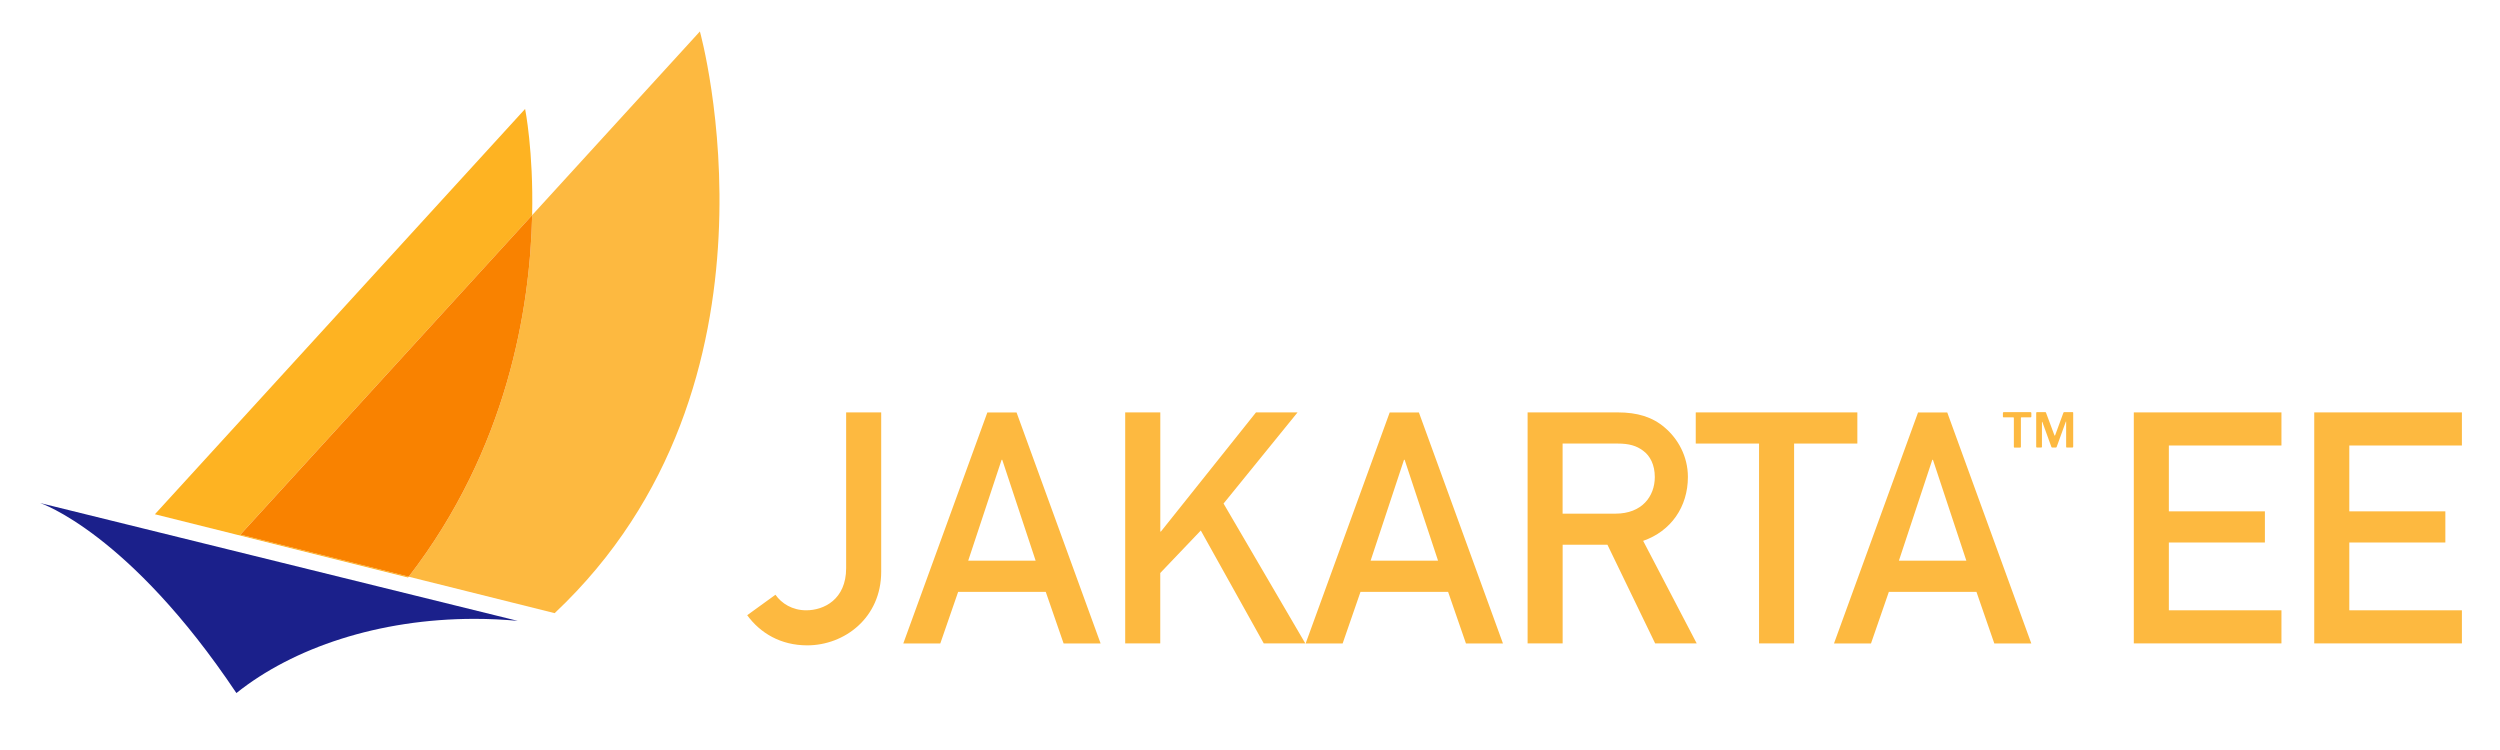
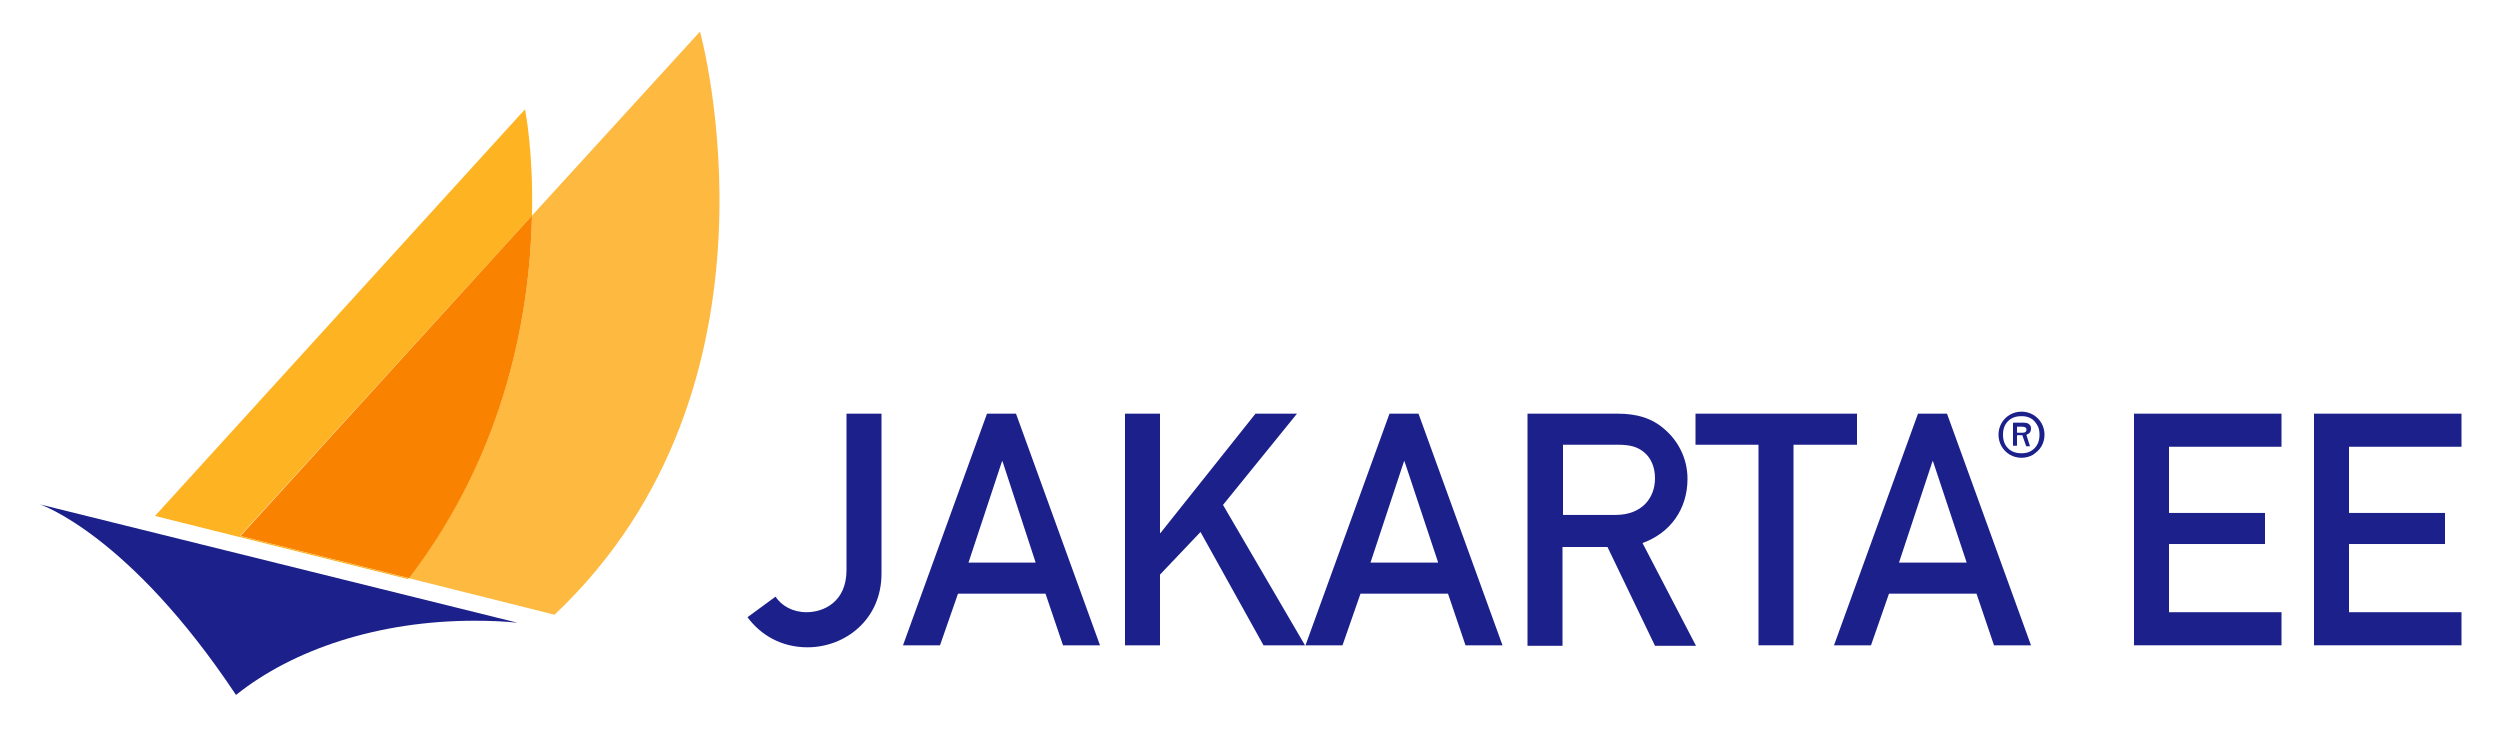
- <svg xmlns="http://www.w3.org/2000/svg" version="1.1" id="Layer_1" x="0px" y="0px" viewBox="0 0 500 150" style="enable-background:new 0 0 500 150;" xml:space="preserve">
-   <style type="text/css">
- 	.st0{fill:#FDB940;}
- 	.st1{fill:#FEB322;}
- 	.st2{fill:#F98200;}
- 	.st3{fill:#1B208B;}
- </style>
-   <g>
-     <g>
-       <path class="st0" d="M155.09,118.95c1.23,1.75,3.37,3.11,6.16,3.11c3.5,0,7.98-2.14,7.98-8.44V82.48h7.01v31.86    c0,9.21-7.33,14.73-14.8,14.73c-5.32,0-9.41-2.47-12-6.03L155.09,118.95z" />
-       <path class="st0" d="M209.15,118.37h-17.52l-3.57,10.32h-7.4l16.81-46.2h5.84l16.81,46.2h-7.4L209.15,118.37z M207.13,112.14    l-6.68-20.18h-0.13l-6.68,20.18H207.13z" />
-       <path class="st0" d="M225.05,82.48h7.01v23.82h0.13l19.01-23.82h8.31l-14.8,18.23l16.35,27.97h-8.31l-12.59-22.58l-8.11,8.5v14.08    h-7.01V82.48z" />
-       <path class="st0" d="M289.62,118.37H272.1l-3.57,10.32h-7.4l16.81-46.2h5.84l16.81,46.2h-7.4L289.62,118.37z M287.61,112.14    l-6.68-20.18h-0.13l-6.68,20.18H287.61z" />
-       <path class="st0" d="M305.52,82.48h18.04c3.89,0,6.94,0.91,9.41,3.05c2.6,2.21,4.61,5.71,4.61,9.86c0,5.97-3.37,10.84-8.95,12.78    l10.71,20.51h-8.31l-9.54-19.73h-8.96v19.73h-7.01V82.48z M312.53,102.73h10.58c5.26,0,7.85-3.44,7.85-7.33    c0-2.4-0.91-4.22-2.34-5.26c-1.3-0.97-2.73-1.43-5.13-1.43h-10.97V102.73z" />
-       <path class="st0" d="M351.8,88.71h-12.65v-6.23h32.32v6.23h-12.65v39.97h-7.01V88.71z" />
-       <path class="st0" d="M395.29,118.37h-17.52l-3.57,10.32h-7.4l16.81-46.2h5.84l16.81,46.2h-7.4L395.29,118.37z M393.27,112.14    l-6.68-20.18h-0.13l-6.68,20.18H393.27z" />
-       <path class="st0" d="M426.76,82.48h29.53v6.62h-22.52v13.17h19.21v6.23h-19.21v13.56h22.52v6.62h-29.53V82.48z" />
-       <path class="st0" d="M462.85,82.48h29.53v6.62h-22.52v13.17h19.21v6.23h-19.21v13.56h22.52v6.62h-29.53V82.48z" />
-     </g>
-     <path class="st0" d="M139.98,6.29l-33.55,36.74c-0.4,18.63-4.93,46.68-24.69,72.31l29.19,7.29   C159.63,76.78,139.98,6.29,139.98,6.29z" />
-     <path class="st1" d="M106.43,43.03c0.28-12.86-1.41-21.24-1.41-21.24l-74.04,81.06l50.63,12.65c0.04-0.05,0.08-0.1,0.12-0.16   l-33.67-8.41L106.43,43.03z" />
-     <path class="st2" d="M48.07,106.93l33.67,8.41c19.76-25.63,24.29-53.68,24.69-72.31L48.07,106.93z" />
-     <path class="st3" d="M94.9,123.77c2.93,0,5.81,0.14,8.64,0.4l-95.5-23.56c0,0,17.77,5.89,39.24,38   C58.63,129.54,75.75,123.77,94.9,123.77z" />
-   </g>
-   <g>
-     <path class="st0" d="M400.59,82.58c0-0.1,0.05-0.15,0.15-0.15h5.36c0.11,0,0.17,0.05,0.17,0.15v0.75c0,0.09-0.05,0.14-0.15,0.14   h-1.83c-0.07,0-0.11,0.03-0.11,0.09v5.79c0,0.11-0.05,0.17-0.14,0.17h-1.15c-0.08,0-0.12-0.05-0.12-0.15v-5.79   c0-0.07-0.04-0.11-0.11-0.11h-1.93c-0.1,0-0.15-0.05-0.15-0.14V82.58z M407.29,89.46c-0.04-0.04-0.05-0.08-0.05-0.15v-6.72   c0-0.11,0.05-0.17,0.15-0.17h1.62c0.06,0,0.11,0.01,0.14,0.03c0.03,0.02,0.05,0.06,0.06,0.11l1.68,4.51   c0.04,0.1,0.09,0.1,0.14-0.02l1.63-4.45c0.03-0.12,0.09-0.18,0.18-0.18h1.68c0.08,0,0.12,0.05,0.12,0.15v6.74   c0,0.07-0.02,0.12-0.05,0.15c-0.03,0.03-0.08,0.05-0.15,0.05h-1.02c-0.07,0-0.12-0.01-0.15-0.04s-0.04-0.07-0.04-0.13v-5   c0-0.04-0.01-0.06-0.02-0.06c-0.02,0-0.03,0.02-0.05,0.06l-1.82,5.03c-0.03,0.09-0.09,0.14-0.18,0.14h-0.69   c-0.1,0-0.17-0.05-0.2-0.14l-1.8-4.97c-0.01-0.04-0.03-0.06-0.05-0.06c-0.02,0-0.03,0.03-0.03,0.08v4.93   c0,0.05-0.01,0.09-0.03,0.11c-0.02,0.03-0.07,0.04-0.14,0.04h-0.81C407.37,89.52,407.32,89.5,407.29,89.46z" />
-   </g>
+ <svg xmlns="http://www.w3.org/2000/svg" width="595" height="179" viewBox="0 0 595 179" fill="none">
+   <path d="M184.569 142.007C185.997 144.155 188.615 145.706 191.947 145.706C196.112 145.706 201.467 143.2 201.467 135.682V98.45H209.797V136.517C209.797 147.496 201.11 154.059 192.185 154.059C185.878 154.059 180.999 151.076 177.905 146.899L184.569 142.007Z" fill="#1B208B" />
+   <path d="M248.829 141.291H228.004L223.72 153.582H214.914L234.906 98.45H241.808L261.8 153.582H252.994L248.829 141.291ZM246.449 133.773L238.595 109.787H238.476L230.503 133.892H246.449V133.773Z" fill="#1B208B" />
+   <path d="M267.75 98.45H276.08V126.851H276.199L298.809 98.45H308.686L291.074 120.169L310.59 153.582H300.713L285.719 126.613L276.08 136.756V153.582H267.75V98.45Z" fill="#1B208B" />
+   <path d="M344.624 141.291H323.799L319.515 153.582H310.709L330.701 98.45H337.603L357.595 153.582H348.789L344.624 141.291ZM342.244 133.773L334.271 109.787H334.152L326.179 133.892H342.244V133.773Z" fill="#1B208B" />
+   <path d="M363.545 98.45H384.965C389.606 98.45 393.176 99.524 396.151 102.149C399.245 104.775 401.625 108.951 401.625 113.963C401.625 121.123 397.579 126.851 390.915 129.238L403.648 153.701H393.89L382.585 130.193H371.875V153.701H363.545V98.45ZM371.875 122.555H384.489C390.796 122.555 393.89 118.498 393.89 113.844C393.89 110.98 392.819 108.832 391.153 107.519C389.606 106.326 387.94 105.849 385.084 105.849H371.994V122.555H371.875Z" fill="#1B208B" />
+   <path d="M418.642 105.849H403.529V98.45H441.966V105.849H426.853V153.582H418.523V105.849H418.642Z" fill="#1B208B" />
+   <path d="M470.407 141.291H449.582L445.298 153.582H436.492L456.484 98.45H463.386L483.378 153.582H474.572L470.407 141.291ZM468.027 133.773L460.054 109.787H459.935L451.962 133.892H468.027V133.773Z" fill="#1B208B" />
+   <path d="M507.892 98.45H542.997V106.326H516.222V122.078H539.07V129.477H516.222V145.706H542.997V153.582H507.892V98.45Z" fill="#1B208B" />
+   <path d="M550.732 98.45H585.837V106.326H559.062V122.078H581.91V129.477H559.062V145.706H585.837V153.582H550.732V98.45Z" fill="#1B208B" />
+   <path d="M166.6 7.518L126.616 51.313C126.14 73.509 120.785 107.042 97.223 137.591L131.971 146.303C189.924 91.648 166.6 7.518 166.6 7.518Z" fill="#FDB940" />
+   <path d="M126.616 51.313C126.973 35.919 124.95 26.015 124.95 26.015L36.89 122.794L97.104 137.83C97.104 137.711 97.223 137.711 97.223 137.591L57.12 127.567L126.616 51.313Z" fill="#FEB322" />
+   <path d="M57.239 127.567L97.342 137.591C120.785 107.042 126.14 73.629 126.616 51.313L57.239 127.567Z" fill="#F98200" />
+   <path d="M112.931 147.735C116.382 147.735 119.833 147.854 123.165 148.212L9.52 120.049C9.52 120.049 30.702 127.09 56.168 165.396C69.734 154.537 90.083 147.735 112.931 147.735Z" fill="#1B208B" />
+   <path d="M478.38 108.235C477.547 107.758 476.833 107.042 476.357 106.207C475.881 105.371 475.643 104.417 475.643 103.462C475.643 102.507 475.881 101.553 476.357 100.717C476.833 99.882 477.547 99.166 478.38 98.689C479.213 98.211 480.165 97.973 481.117 97.973C482.069 97.973 483.021 98.211 483.854 98.689C484.687 99.166 485.401 99.882 485.877 100.717C486.353 101.553 486.591 102.507 486.591 103.462C486.591 104.417 486.353 105.371 485.877 106.207C485.401 107.042 484.687 107.639 483.854 108.235C483.021 108.713 482.069 108.951 481.117 108.951C480.165 108.951 479.213 108.713 478.38 108.235ZM484.211 106.684C485.044 105.849 485.401 104.775 485.401 103.462C485.401 102.627 485.282 101.791 484.806 101.075C484.33 100.359 483.973 99.882 483.259 99.524C482.545 99.166 481.95 99.047 481.117 99.047C479.808 99.047 478.737 99.405 477.904 100.24C477.071 101.075 476.714 102.149 476.714 103.462C476.714 104.775 477.071 105.849 477.904 106.684C478.737 107.519 479.808 107.877 481.117 107.877C482.426 107.877 483.378 107.519 484.211 106.684ZM483.14 106.207C483.021 106.207 483.021 106.207 483.14 106.207H482.307C482.307 106.207 482.188 106.207 482.188 106.087L481.355 103.701C481.355 103.701 481.355 103.701 481.355 103.581C481.355 103.581 481.355 103.581 481.236 103.581H480.165C480.165 103.581 480.046 103.581 480.046 103.701V105.968C480.046 106.087 480.046 106.087 479.927 106.087H479.213C479.094 106.087 479.094 106.087 479.094 105.968V100.717C479.094 100.598 479.094 100.598 479.213 100.598H481.593C482.188 100.598 482.664 100.717 482.902 100.956C483.259 101.195 483.378 101.553 483.378 102.03C483.378 102.746 483.021 103.223 482.307 103.462C482.307 103.462 482.307 103.462 482.307 103.581L483.14 106.207ZM482.307 102.269C482.307 101.791 481.95 101.553 481.236 101.553H480.046C480.046 101.553 480.046 101.553 480.046 101.672V102.865C480.046 102.985 480.046 102.985 480.165 102.985H481.474C481.95 102.985 482.307 102.746 482.307 102.269Z" fill="#1B208B" />
</svg>
